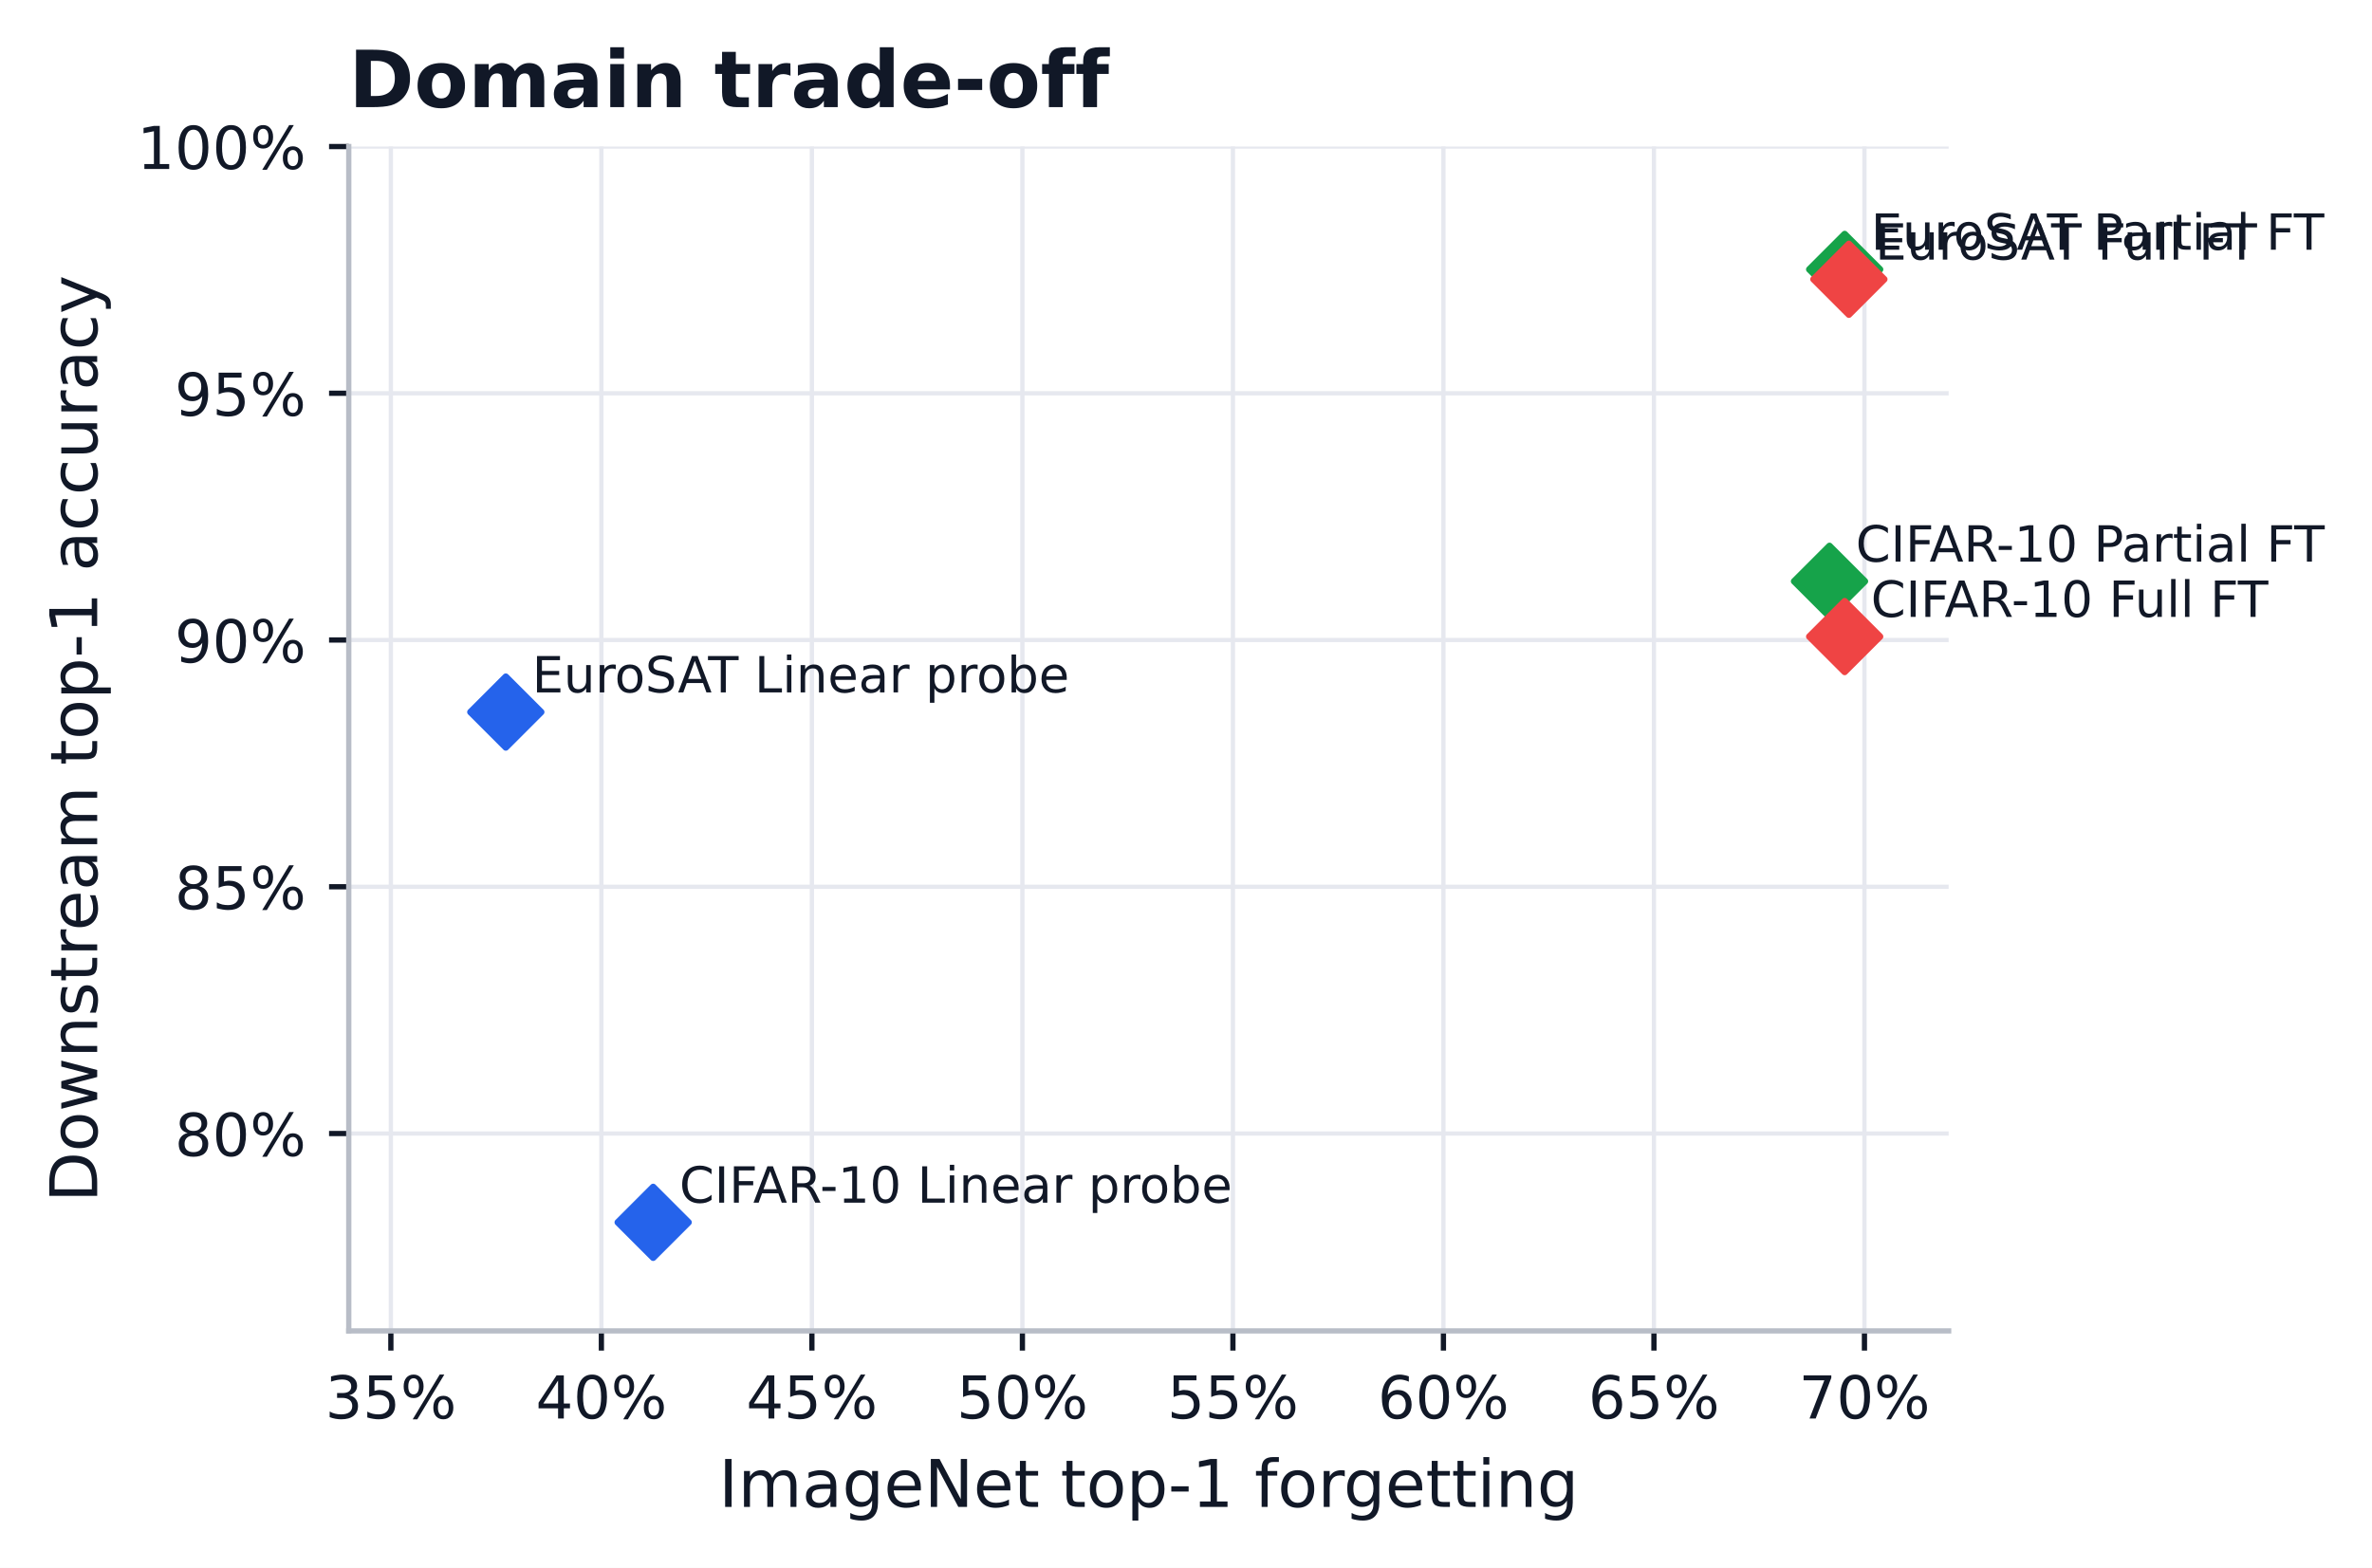
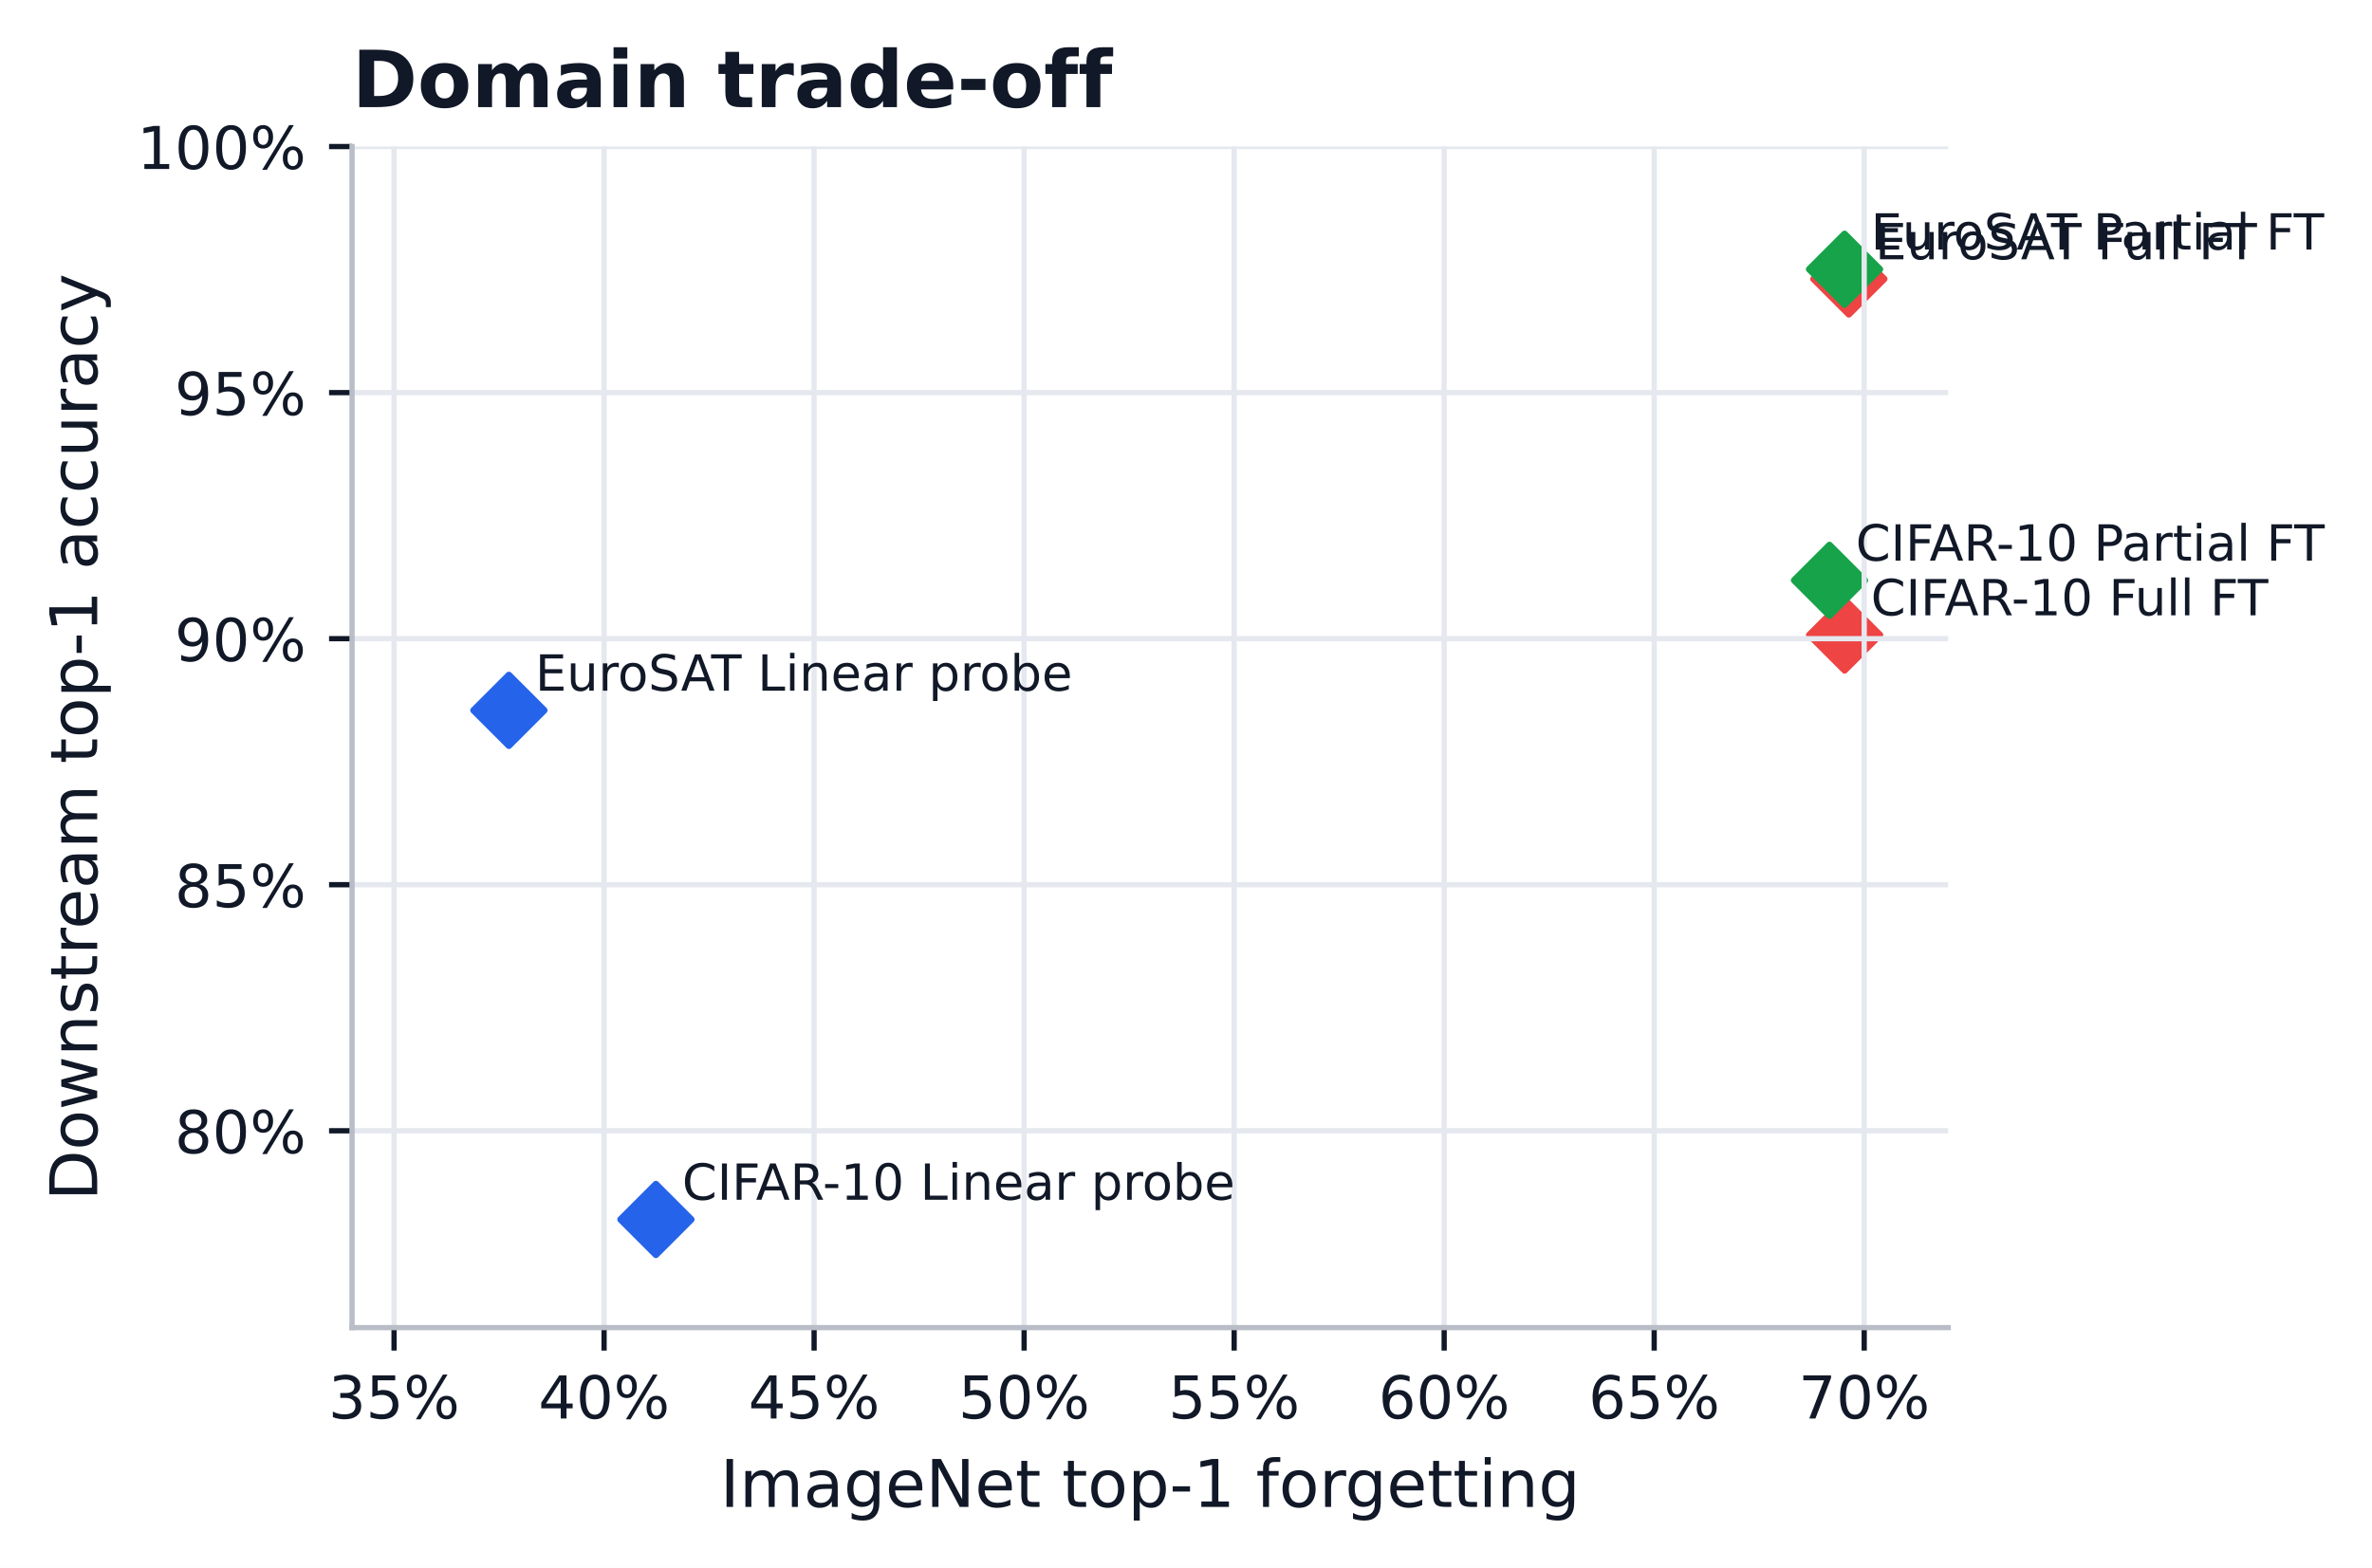
<svg xmlns="http://www.w3.org/2000/svg" xmlns:xlink="http://www.w3.org/1999/xlink" width="361.198pt" height="238.8pt" viewBox="0 0 361.198 238.8" version="1.1">
  <defs>
    <style type="text/css">*{stroke-linejoin: round; stroke-linecap: butt}</style>
  </defs>
  <g id="figure_1">
    <g id="patch_1">
      <path d="M 0 238.8  L 361.198 238.8  L 361.198 0  L 0 0  z " style="fill: #ffffff" />
    </g>
    <g id="axes_1">
      <g id="patch_2">
-         <path d="M 53.108 202.711  L 296.734 202.711  L 296.734 22.318  L 53.108 22.318  z " style="fill: #ffffff" />
+         <path d="M 53.608 202.211  L 296.666 202.211  L 296.666 22.318  L 53.608 22.318  z " style="fill: #ffffff" />
+       </g>
+       <g id="PathCollection_1">
+         <defs>
+           <path id="m0838ad9247" d="M -0 5.385  L 5.385 0  L 0 -5.385  L -5.385 -0  z " style="stroke: #ef4444" />
+         </defs>
+         <g clip-path="url(#p48737d4b19)">
+           <use xlink:href="#m0838ad9247" x="280.893" y="96.718" style="fill: #ef4444; stroke: #ef4444" />
+         </g>
+       </g>
+       <g id="PathCollection_2">
+         <defs>
+           <path id="m3967595289" d="M -0 5.385  L 5.385 0  L 0 -5.385  L -5.385 -0  z " style="stroke: #2563eb" />
+         </defs>
+         <g clip-path="url(#p48737d4b19)">
+           <use xlink:href="#m3967595289" x="99.879" y="185.739" style="fill: #2563eb; stroke: #2563eb" />
+         </g>
+       </g>
+       <g id="PathCollection_3">
+         <defs>
+           <path id="mc2b709d77b" d="M -0 5.385  L 5.385 0  L 0 -5.385  L -5.385 -0  z " style="stroke: #16a34a" />
+         </defs>
+         <g clip-path="url(#p48737d4b19)">
+           <use xlink:href="#mc2b709d77b" x="278.59" y="88.39" style="fill: #16a34a; stroke: #16a34a" />
+         </g>
+       </g>
+       <g id="PathCollection_4">
+         <g clip-path="url(#p48737d4b19)">
+           <use xlink:href="#m0838ad9247" x="281.532" y="42.491" style="fill: #ef4444; stroke: #ef4444" />
+         </g>
+       </g>
+       <g id="PathCollection_5">
+         <g clip-path="url(#p48737d4b19)">
+           <use xlink:href="#m3967595289" x="77.492" y="108.193" style="fill: #2563eb; stroke: #2563eb" />
+         </g>
+       </g>
+       <g id="PathCollection_6">
+         <g clip-path="url(#p48737d4b19)">
+           <use xlink:href="#mc2b709d77b" x="280.88" y="41.011" style="fill: #16a34a; stroke: #16a34a" />
+         </g>
      </g>
      <g id="matplotlib.axis_1">
        <g id="xtick_1">
          <g id="line2d_1">
-             <path d="M 59.519 202.711  L 59.519 22.318  " clip-path="url(#p671444cee1)" style="fill: none; stroke: #e6e8ef; stroke-width: 0.65; stroke-linecap: square" />
+             <path d="M 60.005 202.211  L 60.005 22.318  " clip-path="url(#p48737d4b19)" style="fill: none; stroke: #e6e8ef; stroke-width: 0.8; stroke-linecap: square" />
          </g>
          <g id="line2d_2">
            <defs>
-               <path id="me6af4ad713" d="M 0 0  L 0 3  " style="stroke: #111827; stroke-width: 0.8" />
+               <path id="m69ac3e82d3" d="M 0 0  L 0 3.5  " style="stroke: #111827; stroke-width: 0.8" />
            </defs>
            <g>
-               <use xlink:href="#me6af4ad713" x="59.519" y="202.711" style="fill: #111827; stroke: #111827; stroke-width: 0.8" />
+               <use xlink:href="#m69ac3e82d3" x="60.005" y="202.211" style="fill: #111827; stroke: #111827; stroke-width: 0.8" />
            </g>
          </g>
          <g id="text_1">
-             <text style="fill: #111827; font: 9px 'DejaVu Sans'; text-anchor: middle" x="59.519" y="216.05" transform="rotate(-0 59.51948 216.0497)">35%</text>
+             <text style="fill: #111827; font: 9px 'DejaVu Sans'; text-anchor: middle" x="60.005" y="216.05" transform="rotate(-0 60.00454 216.0497)">35%</text>
          </g>
        </g>
        <g id="xtick_2">
          <g id="line2d_3">
-             <path d="M 91.575 202.711  L 91.575 22.318  " clip-path="url(#p671444cee1)" style="fill: none; stroke: #e6e8ef; stroke-width: 0.65; stroke-linecap: square" />
+             <path d="M 91.986 202.211  L 91.986 22.318  " clip-path="url(#p48737d4b19)" style="fill: none; stroke: #e6e8ef; stroke-width: 0.8; stroke-linecap: square" />
          </g>
          <g id="line2d_4">
            <g>
-               <use xlink:href="#me6af4ad713" x="91.575" y="202.711" style="fill: #111827; stroke: #111827; stroke-width: 0.8" />
+               <use xlink:href="#m69ac3e82d3" x="91.986" y="202.211" style="fill: #111827; stroke: #111827; stroke-width: 0.8" />
            </g>
          </g>
          <g id="text_2">
-             <text style="fill: #111827; font: 9px 'DejaVu Sans'; text-anchor: middle" x="91.575" y="216.05" transform="rotate(-0 91.57547 216.0497)">40%</text>
+             <text style="fill: #111827; font: 9px 'DejaVu Sans'; text-anchor: middle" x="91.986" y="216.05" transform="rotate(-0 91.98581 216.0497)">40%</text>
          </g>
        </g>
        <g id="xtick_3">
          <g id="line2d_5">
-             <path d="M 123.631 202.711  L 123.631 22.318  " clip-path="url(#p671444cee1)" style="fill: none; stroke: #e6e8ef; stroke-width: 0.65; stroke-linecap: square" />
+             <path d="M 123.967 202.211  L 123.967 22.318  " clip-path="url(#p48737d4b19)" style="fill: none; stroke: #e6e8ef; stroke-width: 0.8; stroke-linecap: square" />
          </g>
          <g id="line2d_6">
            <g>
-               <use xlink:href="#me6af4ad713" x="123.631" y="202.711" style="fill: #111827; stroke: #111827; stroke-width: 0.8" />
+               <use xlink:href="#m69ac3e82d3" x="123.967" y="202.211" style="fill: #111827; stroke: #111827; stroke-width: 0.8" />
            </g>
          </g>
          <g id="text_3">
-             <text style="fill: #111827; font: 9px 'DejaVu Sans'; text-anchor: middle" x="123.631" y="216.05" transform="rotate(-0 123.6315 216.0497)">45%</text>
+             <text style="fill: #111827; font: 9px 'DejaVu Sans'; text-anchor: middle" x="123.967" y="216.05" transform="rotate(-0 123.9671 216.0497)">45%</text>
          </g>
        </g>
        <g id="xtick_4">
          <g id="line2d_7">
-             <path d="M 155.687 202.711  L 155.687 22.318  " clip-path="url(#p671444cee1)" style="fill: none; stroke: #e6e8ef; stroke-width: 0.65; stroke-linecap: square" />
+             <path d="M 155.948 202.211  L 155.948 22.318  " clip-path="url(#p48737d4b19)" style="fill: none; stroke: #e6e8ef; stroke-width: 0.8; stroke-linecap: square" />
          </g>
          <g id="line2d_8">
            <g>
-               <use xlink:href="#me6af4ad713" x="155.687" y="202.711" style="fill: #111827; stroke: #111827; stroke-width: 0.8" />
+               <use xlink:href="#m69ac3e82d3" x="155.948" y="202.211" style="fill: #111827; stroke: #111827; stroke-width: 0.8" />
            </g>
          </g>
          <g id="text_4">
-             <text style="fill: #111827; font: 9px 'DejaVu Sans'; text-anchor: middle" x="155.687" y="216.05" transform="rotate(-0 155.6875 216.0497)">50%</text>
+             <text style="fill: #111827; font: 9px 'DejaVu Sans'; text-anchor: middle" x="155.948" y="216.05" transform="rotate(-0 155.9484 216.0497)">50%</text>
          </g>
        </g>
        <g id="xtick_5">
          <g id="line2d_9">
-             <path d="M 187.743 202.711  L 187.743 22.318  " clip-path="url(#p671444cee1)" style="fill: none; stroke: #e6e8ef; stroke-width: 0.65; stroke-linecap: square" />
+             <path d="M 187.93 202.211  L 187.93 22.318  " clip-path="url(#p48737d4b19)" style="fill: none; stroke: #e6e8ef; stroke-width: 0.8; stroke-linecap: square" />
          </g>
          <g id="line2d_10">
            <g>
-               <use xlink:href="#me6af4ad713" x="187.743" y="202.711" style="fill: #111827; stroke: #111827; stroke-width: 0.8" />
+               <use xlink:href="#m69ac3e82d3" x="187.93" y="202.211" style="fill: #111827; stroke: #111827; stroke-width: 0.8" />
            </g>
          </g>
          <g id="text_5">
-             <text style="fill: #111827; font: 9px 'DejaVu Sans'; text-anchor: middle" x="187.743" y="216.05" transform="rotate(-0 187.7434 216.0497)">55%</text>
+             <text style="fill: #111827; font: 9px 'DejaVu Sans'; text-anchor: middle" x="187.93" y="216.05" transform="rotate(-0 187.9296 216.0497)">55%</text>
          </g>
        </g>
        <g id="xtick_6">
          <g id="line2d_11">
-             <path d="M 219.799 202.711  L 219.799 22.318  " clip-path="url(#p671444cee1)" style="fill: none; stroke: #e6e8ef; stroke-width: 0.65; stroke-linecap: square" />
+             <path d="M 219.911 202.211  L 219.911 22.318  " clip-path="url(#p48737d4b19)" style="fill: none; stroke: #e6e8ef; stroke-width: 0.8; stroke-linecap: square" />
          </g>
          <g id="line2d_12">
            <g>
-               <use xlink:href="#me6af4ad713" x="219.799" y="202.711" style="fill: #111827; stroke: #111827; stroke-width: 0.8" />
+               <use xlink:href="#m69ac3e82d3" x="219.911" y="202.211" style="fill: #111827; stroke: #111827; stroke-width: 0.8" />
            </g>
          </g>
          <g id="text_6">
-             <text style="fill: #111827; font: 9px 'DejaVu Sans'; text-anchor: middle" x="219.799" y="216.05" transform="rotate(-0 219.7994 216.0497)">60%</text>
+             <text style="fill: #111827; font: 9px 'DejaVu Sans'; text-anchor: middle" x="219.911" y="216.05" transform="rotate(-0 219.9109 216.0497)">60%</text>
          </g>
        </g>
        <g id="xtick_7">
          <g id="line2d_13">
-             <path d="M 251.855 202.711  L 251.855 22.318  " clip-path="url(#p671444cee1)" style="fill: none; stroke: #e6e8ef; stroke-width: 0.65; stroke-linecap: square" />
+             <path d="M 251.892 202.211  L 251.892 22.318  " clip-path="url(#p48737d4b19)" style="fill: none; stroke: #e6e8ef; stroke-width: 0.8; stroke-linecap: square" />
          </g>
          <g id="line2d_14">
            <g>
-               <use xlink:href="#me6af4ad713" x="251.855" y="202.711" style="fill: #111827; stroke: #111827; stroke-width: 0.8" />
+               <use xlink:href="#m69ac3e82d3" x="251.892" y="202.211" style="fill: #111827; stroke: #111827; stroke-width: 0.8" />
            </g>
          </g>
          <g id="text_7">
-             <text style="fill: #111827; font: 9px 'DejaVu Sans'; text-anchor: middle" x="251.855" y="216.05" transform="rotate(-0 251.8554 216.0497)">65%</text>
+             <text style="fill: #111827; font: 9px 'DejaVu Sans'; text-anchor: middle" x="251.892" y="216.05" transform="rotate(-0 251.8922 216.0497)">65%</text>
          </g>
        </g>
        <g id="xtick_8">
          <g id="line2d_15">
-             <path d="M 283.911 202.711  L 283.911 22.318  " clip-path="url(#p671444cee1)" style="fill: none; stroke: #e6e8ef; stroke-width: 0.65; stroke-linecap: square" />
+             <path d="M 283.873 202.211  L 283.873 22.318  " clip-path="url(#p48737d4b19)" style="fill: none; stroke: #e6e8ef; stroke-width: 0.8; stroke-linecap: square" />
          </g>
          <g id="line2d_16">
            <g>
-               <use xlink:href="#me6af4ad713" x="283.911" y="202.711" style="fill: #111827; stroke: #111827; stroke-width: 0.8" />
+               <use xlink:href="#m69ac3e82d3" x="283.873" y="202.211" style="fill: #111827; stroke: #111827; stroke-width: 0.8" />
            </g>
          </g>
          <g id="text_8">
-             <text style="fill: #111827; font: 9px 'DejaVu Sans'; text-anchor: middle" x="283.911" y="216.05" transform="rotate(-0 283.9114 216.0497)">70%</text>
+             <text style="fill: #111827; font: 9px 'DejaVu Sans'; text-anchor: middle" x="283.873" y="216.05" transform="rotate(-0 283.8734 216.0497)">70%</text>
          </g>
        </g>
        <g id="text_9">
-           <text style="fill: #111827; font: 10px 'DejaVu Sans'; text-anchor: middle" x="174.921" y="229.52" transform="rotate(-0 174.9211 229.5198)">ImageNet top-1 forgetting</text>
+           <text style="fill: #111827; font: 10px 'DejaVu Sans'; text-anchor: middle" x="175.137" y="229.52" transform="rotate(-0 175.1371 229.5198)">ImageNet top-1 forgetting</text>
        </g>
      </g>
      <g id="matplotlib.axis_2">
        <g id="ytick_1">
          <g id="line2d_17">
-             <path d="M 53.108 172.646  L 296.734 172.646  " clip-path="url(#p671444cee1)" style="fill: none; stroke: #e6e8ef; stroke-width: 0.65; stroke-linecap: square" />
+             <path d="M 53.608 172.229  L 296.666 172.229  " clip-path="url(#p48737d4b19)" style="fill: none; stroke: #e6e8ef; stroke-width: 0.8; stroke-linecap: square" />
          </g>
          <g id="line2d_18">
            <defs>
-               <path id="md1a5e1205b" d="M 0 0  L -3 0  " style="stroke: #111827; stroke-width: 0.8" />
+               <path id="m2253da3adf" d="M 0 0  L -3.5 0  " style="stroke: #111827; stroke-width: 0.8" />
            </defs>
            <g>
-               <use xlink:href="#md1a5e1205b" x="53.108" y="172.646" style="fill: #111827; stroke: #111827; stroke-width: 0.8" />
+               <use xlink:href="#m2253da3adf" x="53.608" y="172.229" style="fill: #111827; stroke: #111827; stroke-width: 0.8" />
            </g>
          </g>
          <g id="text_10">
-             <text style="fill: #111827; font: 9px 'DejaVu Sans'; text-anchor: end" x="46.608" y="176.065" transform="rotate(-0 46.60828 176.0649)">80%</text>
+             <text style="fill: #111827; font: 9px 'DejaVu Sans'; text-anchor: end" x="46.608" y="175.648" transform="rotate(-0 46.60828 175.6482)">80%</text>
          </g>
        </g>
        <g id="ytick_2">
          <g id="line2d_19">
-             <path d="M 53.108 135.064  L 296.734 135.064  " clip-path="url(#p671444cee1)" style="fill: none; stroke: #e6e8ef; stroke-width: 0.65; stroke-linecap: square" />
+             <path d="M 53.608 134.751  L 296.666 134.751  " clip-path="url(#p48737d4b19)" style="fill: none; stroke: #e6e8ef; stroke-width: 0.8; stroke-linecap: square" />
          </g>
          <g id="line2d_20">
            <g>
-               <use xlink:href="#md1a5e1205b" x="53.108" y="135.064" style="fill: #111827; stroke: #111827; stroke-width: 0.8" />
+               <use xlink:href="#m2253da3adf" x="53.608" y="134.751" style="fill: #111827; stroke: #111827; stroke-width: 0.8" />
            </g>
          </g>
          <g id="text_11">
-             <text style="fill: #111827; font: 9px 'DejaVu Sans'; text-anchor: end" x="46.608" y="138.483" transform="rotate(-0 46.60828 138.483)">85%</text>
+             <text style="fill: #111827; font: 9px 'DejaVu Sans'; text-anchor: end" x="46.608" y="138.171" transform="rotate(-0 46.60828 138.1705)">85%</text>
          </g>
        </g>
        <g id="ytick_3">
          <g id="line2d_21">
-             <path d="M 53.108 97.482  L 296.734 97.482  " clip-path="url(#p671444cee1)" style="fill: none; stroke: #e6e8ef; stroke-width: 0.65; stroke-linecap: square" />
+             <path d="M 53.608 97.274  L 296.666 97.274  " clip-path="url(#p48737d4b19)" style="fill: none; stroke: #e6e8ef; stroke-width: 0.8; stroke-linecap: square" />
          </g>
          <g id="line2d_22">
            <g>
-               <use xlink:href="#md1a5e1205b" x="53.108" y="97.482" style="fill: #111827; stroke: #111827; stroke-width: 0.8" />
+               <use xlink:href="#m2253da3adf" x="53.608" y="97.274" style="fill: #111827; stroke: #111827; stroke-width: 0.8" />
            </g>
          </g>
          <g id="text_12">
-             <text style="fill: #111827; font: 9px 'DejaVu Sans'; text-anchor: end" x="46.608" y="100.901" transform="rotate(-0 46.60828 100.9012)">90%</text>
+             <text style="fill: #111827; font: 9px 'DejaVu Sans'; text-anchor: end" x="46.608" y="100.693" transform="rotate(-0 46.60828 100.6928)">90%</text>
          </g>
        </g>
        <g id="ytick_4">
          <g id="line2d_23">
-             <path d="M 53.108 59.9  L 296.734 59.9  " clip-path="url(#p671444cee1)" style="fill: none; stroke: #e6e8ef; stroke-width: 0.65; stroke-linecap: square" />
+             <path d="M 53.608 59.796  L 296.666 59.796  " clip-path="url(#p48737d4b19)" style="fill: none; stroke: #e6e8ef; stroke-width: 0.8; stroke-linecap: square" />
          </g>
          <g id="line2d_24">
            <g>
-               <use xlink:href="#md1a5e1205b" x="53.108" y="59.9" style="fill: #111827; stroke: #111827; stroke-width: 0.8" />
+               <use xlink:href="#m2253da3adf" x="53.608" y="59.796" style="fill: #111827; stroke: #111827; stroke-width: 0.8" />
            </g>
          </g>
          <g id="text_13">
-             <text style="fill: #111827; font: 9px 'DejaVu Sans'; text-anchor: end" x="46.608" y="63.319" transform="rotate(-0 46.60828 63.31929)">95%</text>
+             <text style="fill: #111827; font: 9px 'DejaVu Sans'; text-anchor: end" x="46.608" y="63.215" transform="rotate(-0 46.60828 63.21512)">95%</text>
          </g>
        </g>
        <g id="ytick_5">
          <g id="line2d_25">
-             <path d="M 53.108 22.318  L 296.734 22.318  " clip-path="url(#p671444cee1)" style="fill: none; stroke: #e6e8ef; stroke-width: 0.65; stroke-linecap: square" />
+             <path d="M 53.608 22.318  L 296.666 22.318  " clip-path="url(#p48737d4b19)" style="fill: none; stroke: #e6e8ef; stroke-width: 0.8; stroke-linecap: square" />
          </g>
          <g id="line2d_26">
            <g>
-               <use xlink:href="#md1a5e1205b" x="53.108" y="22.318" style="fill: #111827; stroke: #111827; stroke-width: 0.8" />
+               <use xlink:href="#m2253da3adf" x="53.608" y="22.318" style="fill: #111827; stroke: #111827; stroke-width: 0.8" />
            </g>
          </g>
          <g id="text_14">
            <text style="fill: #111827; font: 9px 'DejaVu Sans'; text-anchor: end" x="46.608" y="25.737" transform="rotate(-0 46.60828 25.73742)">100%</text>
          </g>
        </g>
        <g id="text_15">
-           <text style="fill: #111827; font: 10px 'DejaVu Sans'; text-anchor: middle" x="14.798" y="112.515" transform="rotate(-90 14.79844 112.5146)">Downstream top-1 accuracy</text>
+           <text style="fill: #111827; font: 10px 'DejaVu Sans'; text-anchor: middle" x="14.798" y="112.265" transform="rotate(-90 14.79844 112.2646)">Downstream top-1 accuracy</text>
        </g>
      </g>
      <g id="patch_3">
-         <path d="M 53.108 202.711  L 53.108 22.318  " style="fill: none; stroke: #b8bdc7; stroke-width: 0.8; stroke-linejoin: miter; stroke-linecap: square" />
+         <path d="M 53.608 202.211  L 53.608 22.318  " style="fill: none; stroke: #b8bdc7; stroke-width: 0.8; stroke-linejoin: miter; stroke-linecap: square" />
      </g>
      <g id="patch_4">
-         <path d="M 53.108 202.711  L 296.734 202.711  " style="fill: none; stroke: #b8bdc7; stroke-width: 0.8; stroke-linejoin: miter; stroke-linecap: square" />
-       </g>
-       <g id="PathCollection_1">
-         <defs>
-           <path id="m3ee12c8384" d="M -0 5.385  L 5.385 0  L 0 -5.385  L -5.385 -0  z " style="stroke: #2563eb" />
-         </defs>
-         <g clip-path="url(#p671444cee1)">
-           <use xlink:href="#m3ee12c8384" x="99.461" y="186.175" style="fill: #2563eb; stroke: #2563eb" />
-         </g>
+         <path d="M 53.608 202.211  L 296.666 202.211  " style="fill: none; stroke: #b8bdc7; stroke-width: 0.8; stroke-linejoin: miter; stroke-linecap: square" />
      </g>
      <g id="text_16">
-         <text style="fill: #111827; font: 7.6px 'DejaVu Sans'; text-anchor: start" x="103.461" y="183.175" transform="rotate(-0 103.4612 183.1751)">CIFAR-10 Linear probe</text>
-       </g>
-       <g id="PathCollection_2">
-         <defs>
-           <path id="m95ac791020" d="M -0 5.385  L 5.385 0  L 0 -5.385  L -5.385 -0  z " style="stroke: #16a34a" />
-         </defs>
-         <g clip-path="url(#p671444cee1)">
-           <use xlink:href="#m95ac791020" x="278.59" y="88.537" style="fill: #16a34a; stroke: #16a34a" />
-         </g>
+         <text style="fill: #111827; font: 7.6px 'DejaVu Sans'; text-anchor: start" x="284.893" y="93.718" transform="rotate(-0 284.8928 93.7183)">CIFAR-10 Full FT</text>
      </g>
      <g id="text_17">
-         <text style="fill: #111827; font: 7.6px 'DejaVu Sans'; text-anchor: start" x="282.59" y="85.537" transform="rotate(-0 282.5901 85.53737)">CIFAR-10 Partial FT</text>
-       </g>
-       <g id="PathCollection_3">
-         <defs>
-           <path id="m95344e469b" d="M -0 5.385  L 5.385 0  L 0 -5.385  L -5.385 -0  z " style="stroke: #ef4444" />
-         </defs>
-         <g clip-path="url(#p671444cee1)">
-           <use xlink:href="#m95344e469b" x="280.898" y="96.956" style="fill: #ef4444; stroke: #ef4444" />
-         </g>
+         <text style="fill: #111827; font: 7.6px 'DejaVu Sans'; text-anchor: start" x="103.879" y="182.739" transform="rotate(-0 103.8788 182.7394)">CIFAR-10 Linear probe</text>
      </g>
      <g id="text_18">
-         <text style="fill: #111827; font: 7.6px 'DejaVu Sans'; text-anchor: start" x="284.898" y="93.956" transform="rotate(-0 284.8982 93.95571)">CIFAR-10 Full FT</text>
-       </g>
-       <g id="PathCollection_4">
-         <g clip-path="url(#p671444cee1)">
-           <use xlink:href="#m3ee12c8384" x="77.022" y="108.456" style="fill: #2563eb; stroke: #2563eb" />
-         </g>
+         <text style="fill: #111827; font: 7.6px 'DejaVu Sans'; text-anchor: start" x="282.59" y="85.39" transform="rotate(-0 282.5901 85.38992)">CIFAR-10 Partial FT</text>
      </g>
      <g id="text_19">
-         <text style="fill: #111827; font: 7.6px 'DejaVu Sans'; text-anchor: start" x="81.022" y="105.456" transform="rotate(-0 81.02205 105.4558)">EuroSAT Linear probe</text>
-       </g>
-       <g id="PathCollection_5">
-         <g clip-path="url(#p671444cee1)">
-           <use xlink:href="#m95ac791020" x="280.898" y="41.034" style="fill: #16a34a; stroke: #16a34a" />
-         </g>
+         <text style="fill: #111827; font: 7.6px 'DejaVu Sans'; text-anchor: start" x="285.532" y="39.491" transform="rotate(-0 285.5324 39.49131)">EuroSAT Full FT</text>
      </g>
      <g id="text_20">
-         <text style="fill: #111827; font: 7.6px 'DejaVu Sans'; text-anchor: start" x="284.898" y="38.034" transform="rotate(-0 284.8982 38.03389)">EuroSAT Partial FT</text>
-       </g>
-       <g id="PathCollection_6">
-         <g clip-path="url(#p671444cee1)">
-           <use xlink:href="#m95344e469b" x="281.539" y="42.537" style="fill: #ef4444; stroke: #ef4444" />
-         </g>
+         <text style="fill: #111827; font: 7.6px 'DejaVu Sans'; text-anchor: start" x="81.492" y="105.193" transform="rotate(-0 81.49189 105.193)">EuroSAT Linear probe</text>
      </g>
      <g id="text_21">
-         <text style="fill: #111827; font: 7.6px 'DejaVu Sans'; text-anchor: start" x="285.539" y="39.537" transform="rotate(-0 285.5393 39.53717)">EuroSAT Full FT</text>
+         <text style="fill: #111827; font: 7.6px 'DejaVu Sans'; text-anchor: start" x="284.88" y="38.011" transform="rotate(-0 284.88 38.01071)">EuroSAT Partial FT</text>
      </g>
      <g id="text_22">
-         <text style="fill: #111827; font: 700 12px 'DejaVu Sans'; text-anchor: start" x="53.108" y="16.318" transform="rotate(-0 53.10828 16.31812)">Domain trade-off</text>
+         <text style="fill: #111827; font: 700 12px 'DejaVu Sans'; text-anchor: start" x="53.608" y="16.318" transform="rotate(-0 53.60828 16.31812)">Domain trade-off</text>
      </g>
    </g>
  </g>
  <defs>
-     <clipPath id="p671444cee1">
-       <rect x="53.108" y="22.318" width="243.626" height="180.393" />
+     <clipPath id="p48737d4b19">
+       <rect x="53.608" y="22.318" width="243.058" height="179.893" />
    </clipPath>
  </defs>
</svg>
